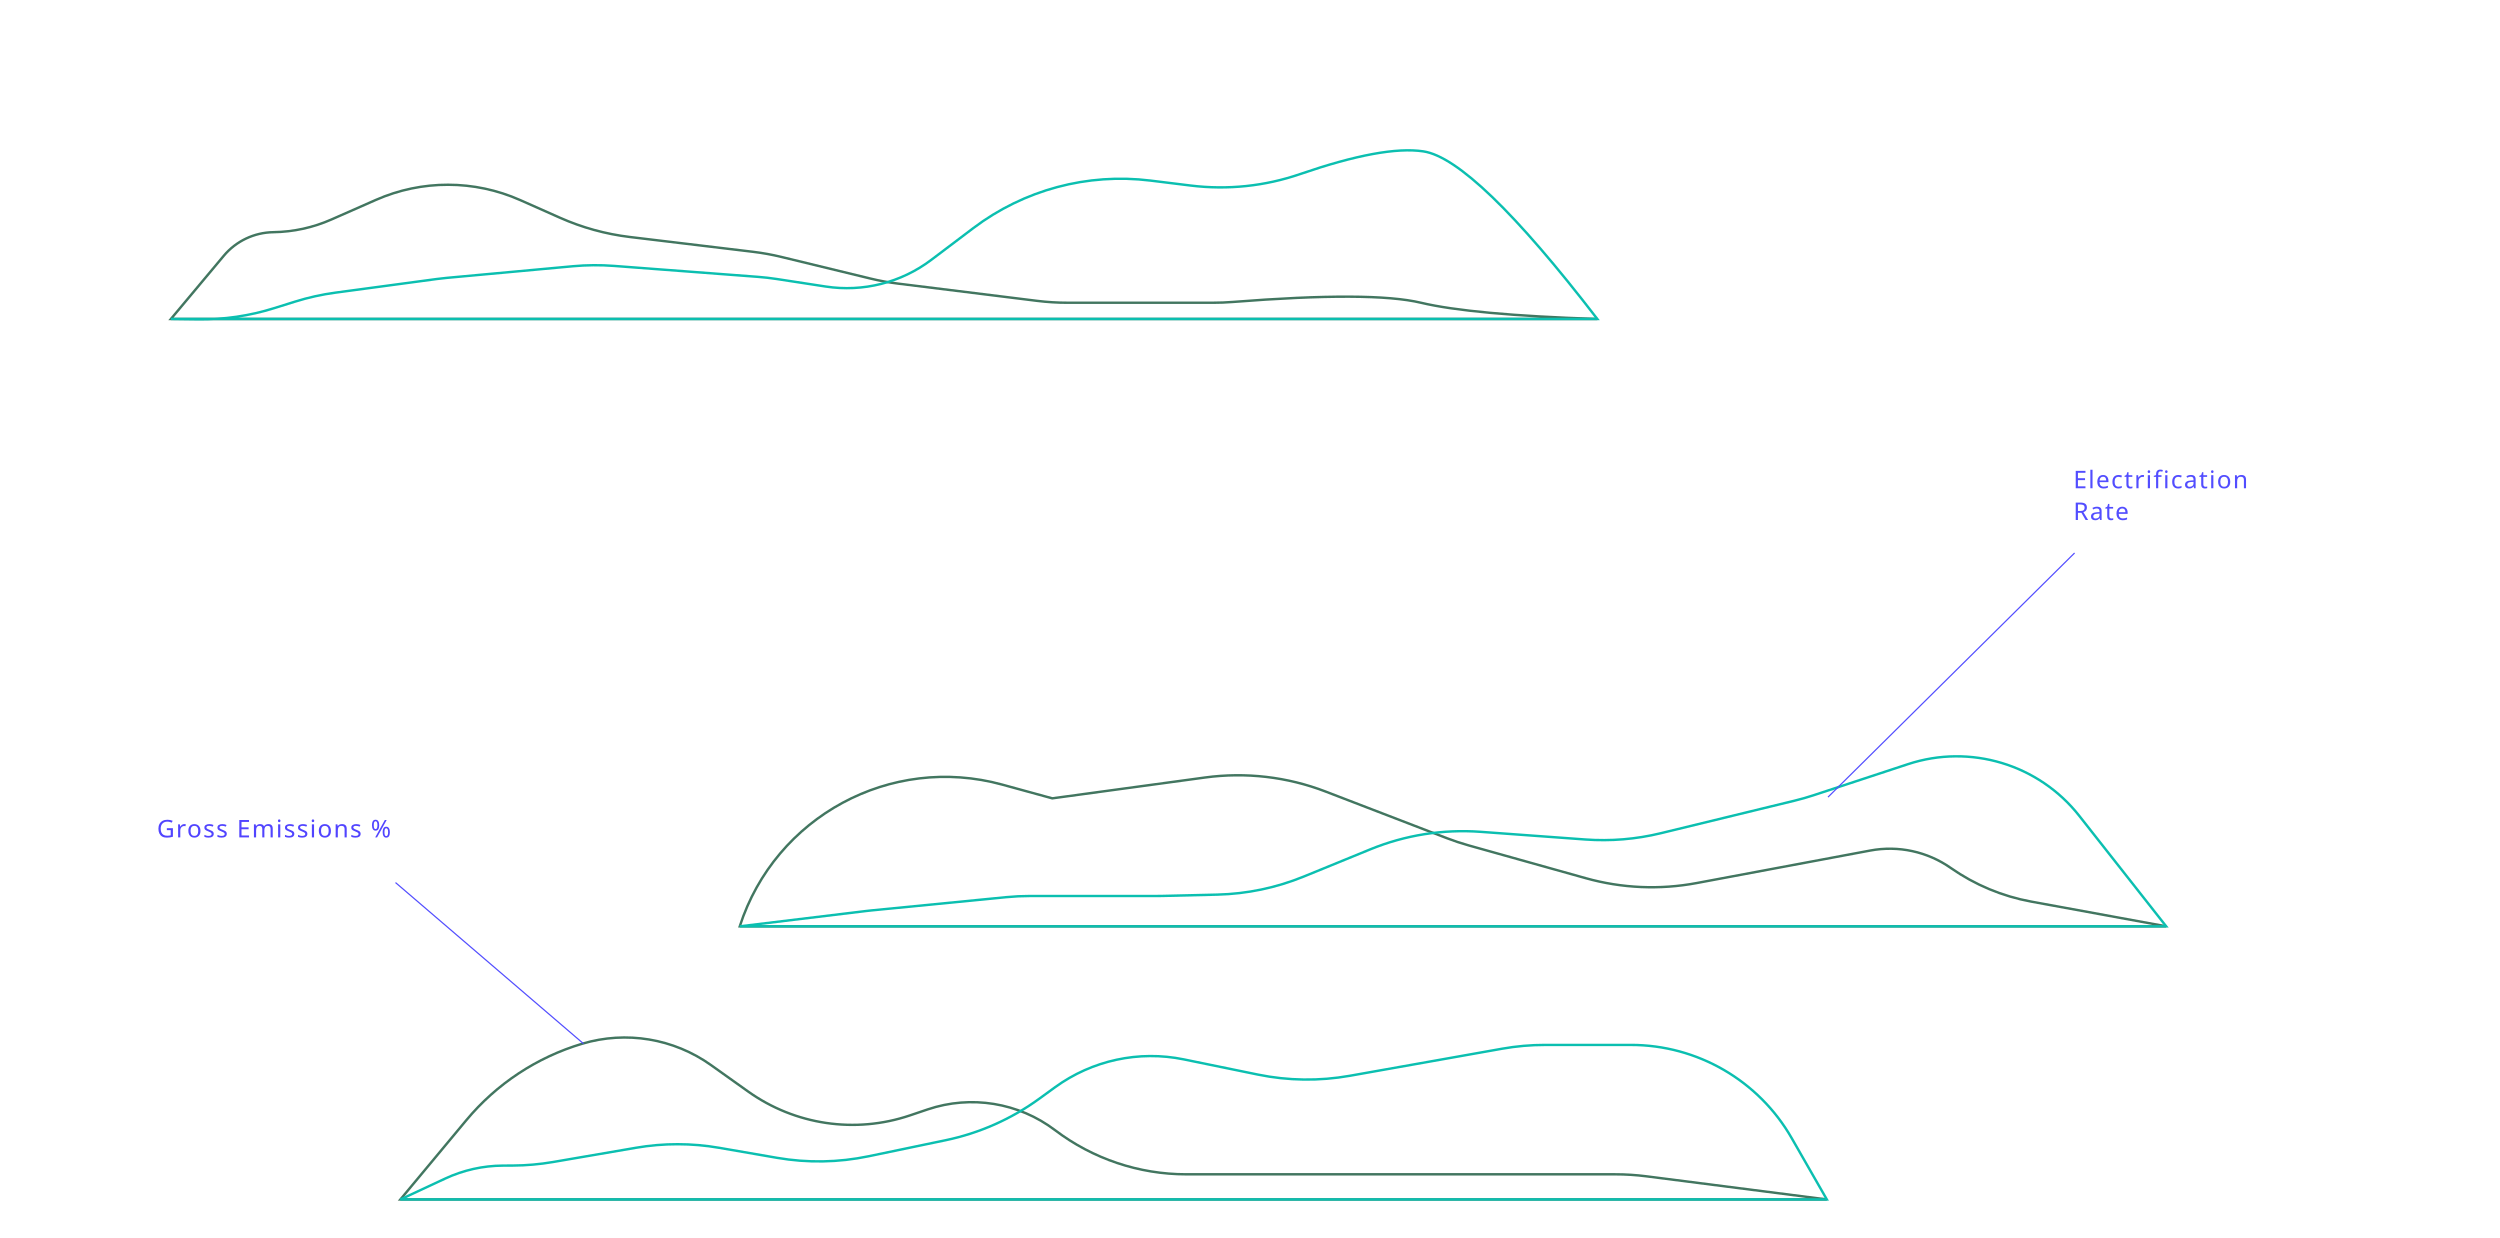
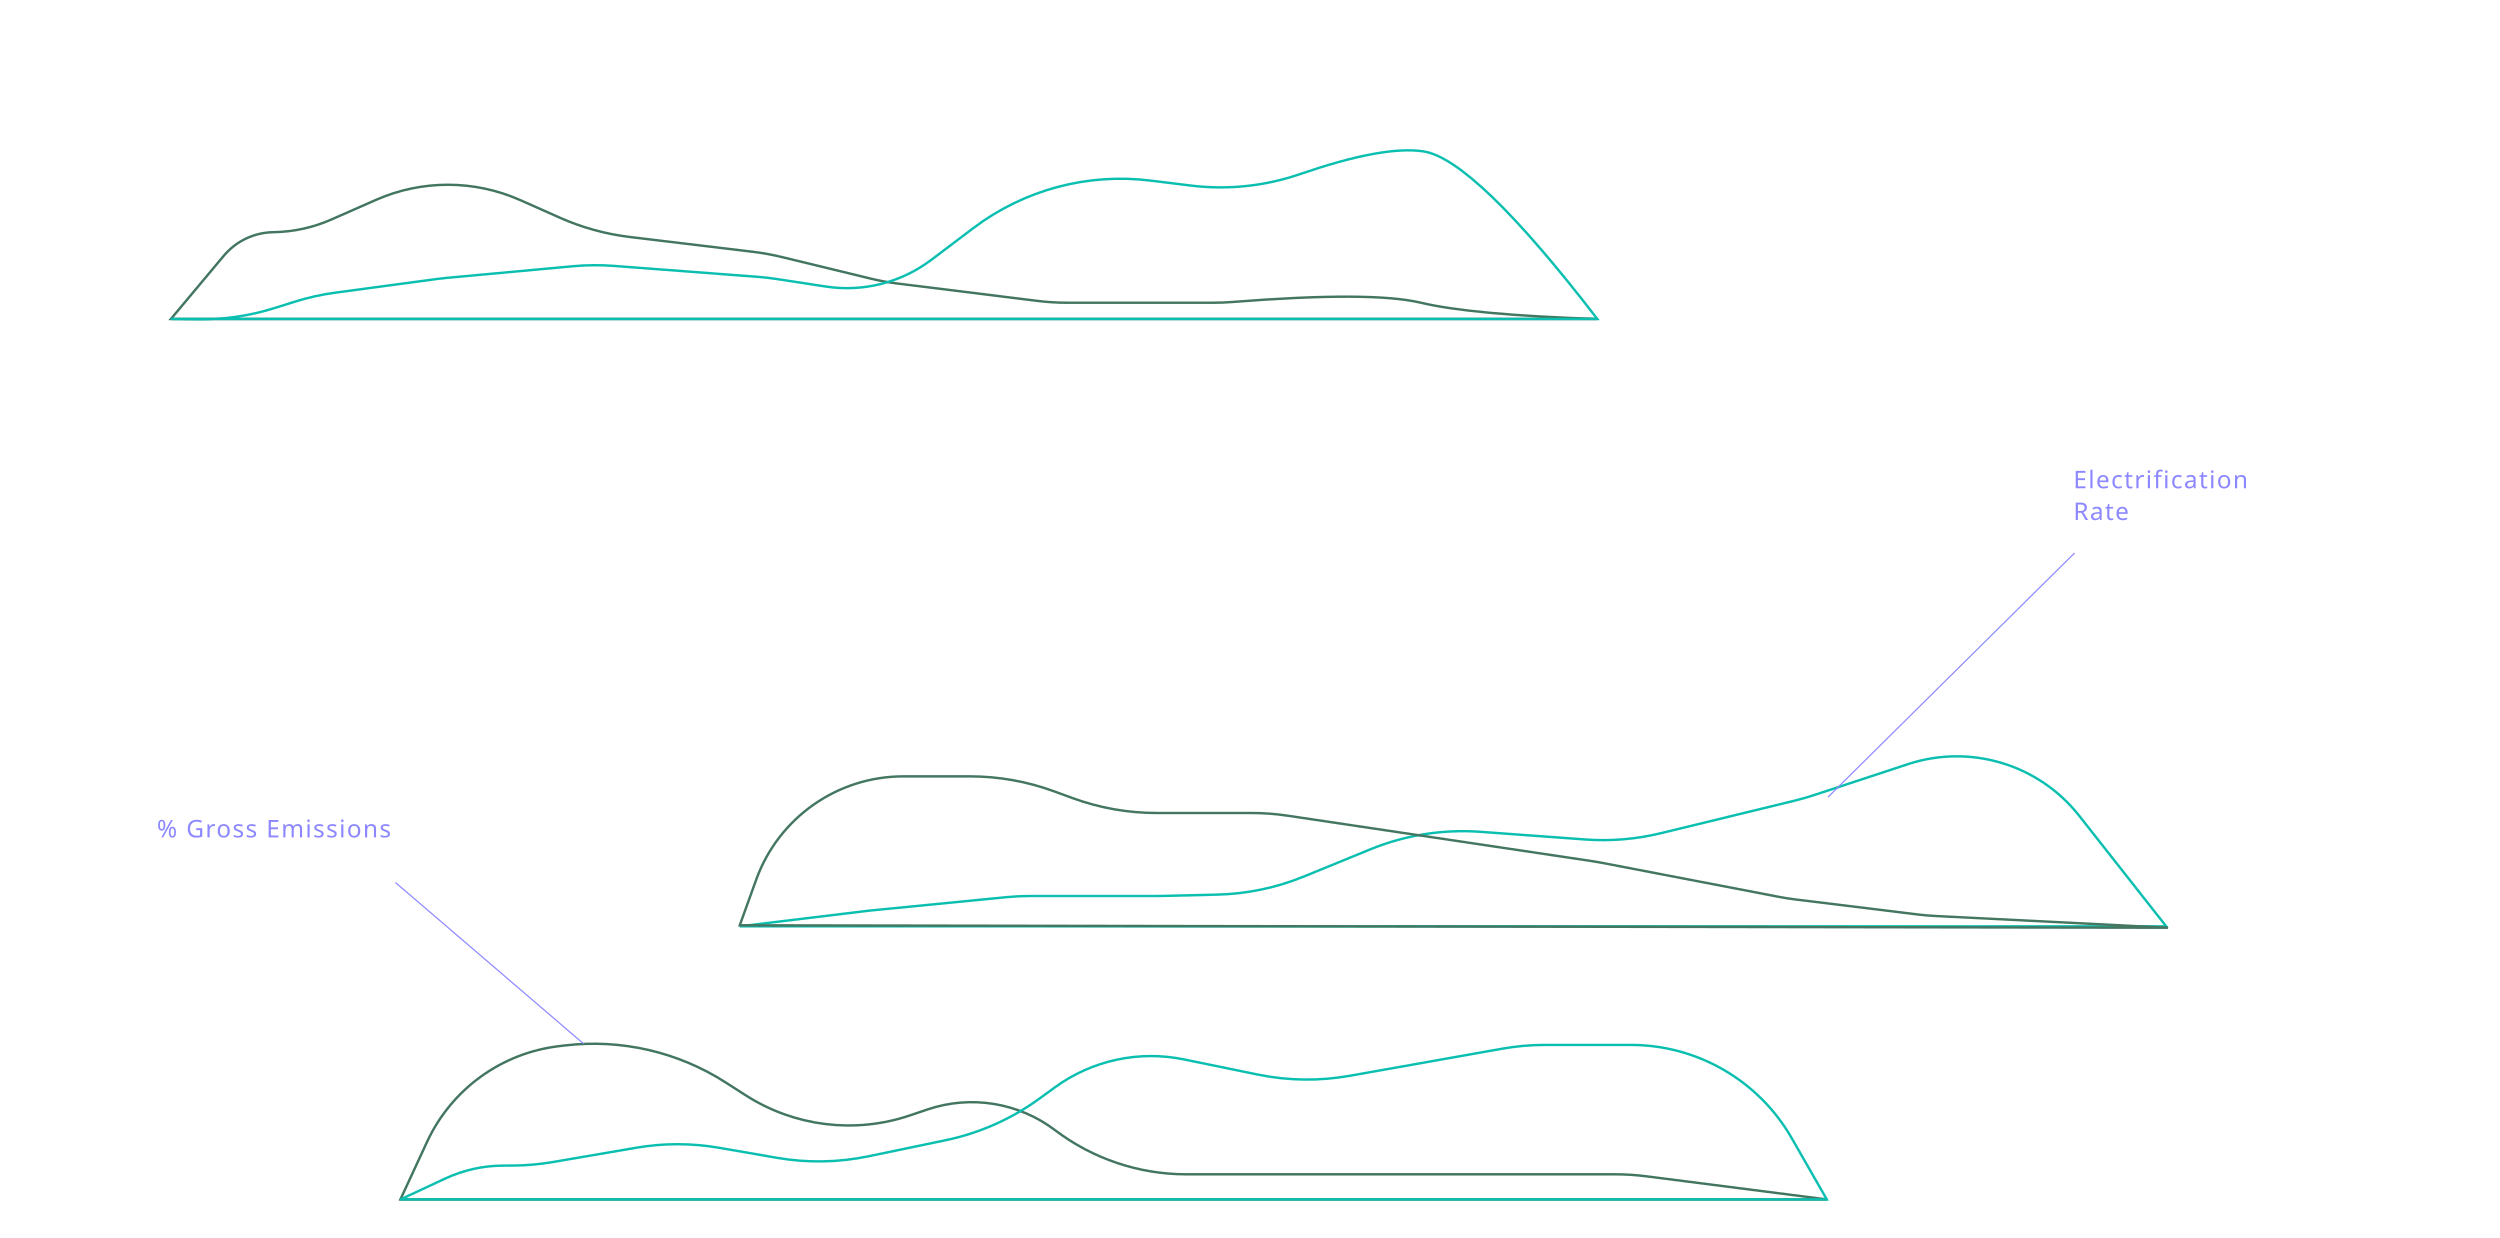
<svg xmlns="http://www.w3.org/2000/svg" width="1024px" height="507px" viewBox="0 0 1024 507" version="1.1">
  <g id="transition-path-1" stroke="none" stroke-width="1" fill="none" fill-rule="evenodd">
-     <g id="Group" transform="translate(303, 299)">
-       <path d="M0,80.421 L584.266,80.421 L528.991,70.296 C517.137,68.124 505.89,63.421 496.019,56.506 C486.439,49.795 474.558,47.226 463.061,49.38 L391.92,62.706 C376.842,65.531 361.317,64.849 346.545,60.713 L298.537,47.27 C295.514,46.424 292.532,45.436 289.602,44.309 L239.967,25.218 C224.244,19.171 207.248,17.193 190.557,19.469 L128,28 L128,28 L107.505,22.374 C61.912,9.858 14.544,35.435 0,80.421 L0,80.421 L0,80.421 Z" id="Path-43" stroke="#427660" />
-       <path d="M0,80.421 L584.266,80.421 L548.666,35.168 C532.058,14.057 504.013,5.596 478.5,14 L439.783,26.754 C437.262,27.584 434.709,28.314 432.13,28.941 L377.265,42.287 C367.15,44.747 356.714,45.613 346.332,44.854 L303.423,41.714 C288.017,40.587 272.56,43.044 258.263,48.893 L231.058,60.022 C219.781,64.635 207.756,67.149 195.575,67.439 L173.19,67.972 C172.397,67.991 171.603,68 170.81,68 L118.906,68 C115.637,68 112.37,68.16 109.117,68.48 L54.121,73.89 C53.374,73.963 52.627,74.045 51.882,74.135 L0,80.421 L0,80.421 Z" id="Path-43" stroke="#0BBFB0" />
+     <g id="Group" transform="translate(303, 299)" stroke="#0BBFB0">
+       <path d="M0,80.421 L584.266,80.421 L548.666,35.168 C532.058,14.057 504.013,5.596 478.5,14 L439.783,26.754 C437.262,27.584 434.709,28.314 432.13,28.941 L377.265,42.287 C367.15,44.747 356.714,45.613 346.332,44.854 L303.423,41.714 C288.017,40.587 272.56,43.044 258.263,48.893 L231.058,60.022 C219.781,64.635 207.756,67.149 195.575,67.439 L173.19,67.972 C172.397,67.991 171.603,68 170.81,68 L118.906,68 C115.637,68 112.37,68.16 109.117,68.48 L54.121,73.89 C53.374,73.963 52.627,74.045 51.882,74.135 L0,80.421 L0,80.421 Z" id="Path-43" />
    </g>
-     <g id="Group-2" transform="translate(164, 419)">
-       <path d="M0,72.292 L584.266,72.292 L510.333,62.812 C506.115,62.271 501.867,62 497.615,62 L443,62 L382,62 L321.927,62 C302.51,62 283.625,55.651 268.152,43.92 C253.236,32.611 233.686,29.428 215.953,35.422 L208.691,37.876 C186.324,45.436 161.688,41.801 142.458,28.104 L127.224,17.254 C111.938,6.366 92.485,3.136 74.5,8.5 C55.915,14.043 39.383,24.954 26.979,39.863 L0,72.292 L0,72.292 Z" id="Path-43-Copy" stroke="#427660" />
-       <path d="M0,72.292 L584.266,72.292 L569.875,47.177 C556.346,23.565 531.213,9 504,9 L468.82,9 C462.951,9 457.094,9.517 451.316,10.544 L388.846,21.65 C376.395,23.863 363.637,23.695 351.249,21.154 L320.881,14.924 C302.482,11.15 283.345,15.291 268.152,26.334 L261.68,31.038 C250.227,39.363 237.136,45.161 223.274,48.048 L191.742,54.615 C179.41,57.183 166.704,57.399 154.292,55.249 L130.545,51.138 C119.298,49.19 107.801,49.183 96.551,51.115 L62.492,56.967 C57.084,57.896 51.609,58.378 46.122,58.409 L41.979,58.433 C33.817,58.478 25.762,60.287 18.364,63.734 L0,72.292 L0,72.292 Z" id="Path-43-Copy" stroke="#0BBFB0" />
+     <g id="Group-2" transform="translate(164, 424)">
+       <path d="M0,67.292 L584.266,67.292 L510.333,57.812 C506.115,57.271 501.867,57 497.615,57 L443,57 L382,57 L321.927,57 C302.51,57 283.625,50.651 268.152,38.92 C253.236,27.611 233.686,24.428 215.953,30.422 L208.691,32.876 C186.181,40.485 161.433,37.45 141.427,24.628 L133.153,19.325 C113.657,6.83 90.429,1.489 67.434,4.212 L65,4.5 C41.385,7.296 20.912,22.144 10.917,43.722 L0,67.292 L0,67.292 Z" id="Path-43-Copy" stroke="#427660" />
+       <path d="M0,67.292 L584.266,67.292 L569.875,42.177 C556.346,18.565 531.213,4 504,4 L468.82,4 C462.951,4 457.094,4.517 451.316,5.544 L388.846,16.65 C376.395,18.863 363.637,18.695 351.249,16.154 L320.881,9.924 C302.482,6.15 283.345,10.291 268.152,21.334 L261.68,26.038 C250.227,34.363 237.136,40.161 223.274,43.048 L191.742,49.615 C179.41,52.183 166.704,52.399 154.292,50.249 L130.545,46.138 C119.298,44.19 107.801,44.183 96.551,46.115 L62.492,51.967 C57.084,52.896 51.609,53.378 46.122,53.409 L41.979,53.433 C33.817,53.478 25.762,55.287 18.364,58.734 L0,67.292 L0,67.292 Z" id="Path-43-Copy" stroke="#0BBFB0" />
    </g>
    <g id="Group-3" transform="translate(70, 61)">
      <path d="M0,69.654 L584.266,69.654 C550.002,68.532 525.914,66.314 512,63 C498.535,59.793 472.816,59.69 434.841,62.689 C432.221,62.896 429.594,63 426.966,63 L367.178,63 C363.063,63 358.952,62.746 354.869,62.24 L297.834,55.165 C294.036,54.694 290.269,54.006 286.55,53.103 L250.069,44.246 C246.229,43.313 242.338,42.61 238.414,42.138 L187.998,36.075 C178.106,34.886 168.449,32.225 159.344,28.181 L143.104,20.968 C124.281,12.608 102.805,12.577 83.958,20.883 L65.703,28.928 C58.221,32.225 50.154,33.985 41.979,34.103 C34.114,34.216 26.69,37.751 21.643,43.783 L0,69.654 L0,69.654 Z" id="Path-43-Copy-2" stroke="#427660" />
      <path d="M0,69.654 L584.266,69.654 C550.669,25.981 526.914,3.096 513,1 C502.126,-0.638 485.296,2.465 462.51,10.309 C448.127,15.26 432.804,16.865 417.707,15.001 L401.214,12.965 C375.423,9.781 349.406,16.761 328.673,32.428 L311.436,45.453 C299.095,54.779 283.507,58.715 268.219,56.367 L248.086,53.274 C245.566,52.887 243.032,52.597 240.489,52.403 L181.468,47.913 C175.884,47.489 170.275,47.534 164.699,48.048 L113.084,52.808 C111.695,52.936 110.308,53.093 108.926,53.279 L67.398,58.869 C61.809,59.622 56.294,60.846 50.912,62.528 L42.194,65.252 C32.128,68.398 21.628,69.931 11.083,69.796 L0,69.654 L0,69.654 Z" id="Path-43-Copy-2" stroke="#0BBFB0" />
    </g>
-     <line x1="239" y1="427.5" x2="162" y2="361.5" id="line1" stroke="#524DFF" stroke-width="0.5" />
-     <line x1="748.75" y1="326.5" x2="849.75" y2="226.5" id="line3" stroke="#524DFF" stroke-width="0.5" />
-     <text id="Gross-Emissions-%" font-family="IBMPlexMono, IBM Plex Mono" font-size="10" font-weight="normal" letter-spacing="0.556" fill="#5144FF">
-       <tspan x="64.276" y="343">Gross Emissions %</tspan>
+     <line x1="239" y1="427.5" x2="162" y2="361.5" id="line1" stroke="#8d88ff" stroke-width="0.5" />
+     <line x1="748.75" y1="326.5" x2="849.75" y2="226.5" id="line3" stroke="#8d88ff" stroke-width="0.5" />
+     <text id="Gross-Emissions-%" font-family="IBMPlexMono, IBM Plex Mono" font-size="10" font-weight="normal" letter-spacing="0.556" fill="#8d88ff">
+       <tspan x="64.276" y="343">% Gross Emissions</tspan>
    </text>
-     <text id="Electrification-Rate" font-family="IBMPlexMono, IBM Plex Mono" font-size="10" font-weight="normal" letter-spacing="0.556" fill="#524DFF">
+     <text id="Electrification-Rate" font-family="IBMPlexMono, IBM Plex Mono" font-size="10" font-weight="normal" letter-spacing="0.556" fill="#8d88ff">
      <tspan x="849.25" y="200">Electrification </tspan>
      <tspan x="849.25" y="213">Rate</tspan>
    </text>
+     <path d="M303,379 L309.733,360.331 C318.894,334.93 342.998,318 370,318 L397.282,318 C409.003,318 420.632,320.061 431.64,324.088 L439.36,326.912 C450.368,330.939 461.997,333 473.718,333 L512.578,333 C517.519,333 522.453,333.366 527.34,334.096 L651.931,352.691 C653.31,352.897 654.685,353.132 656.054,353.395 L728.67,367.36 C730.889,367.786 733.123,368.138 735.366,368.413 L785.439,374.563 C787.812,374.854 790.195,375.06 792.584,375.181 L888,380 L888,380 L303,379 Z" id="Path-19" stroke="#447761" />
  </g>
</svg>
